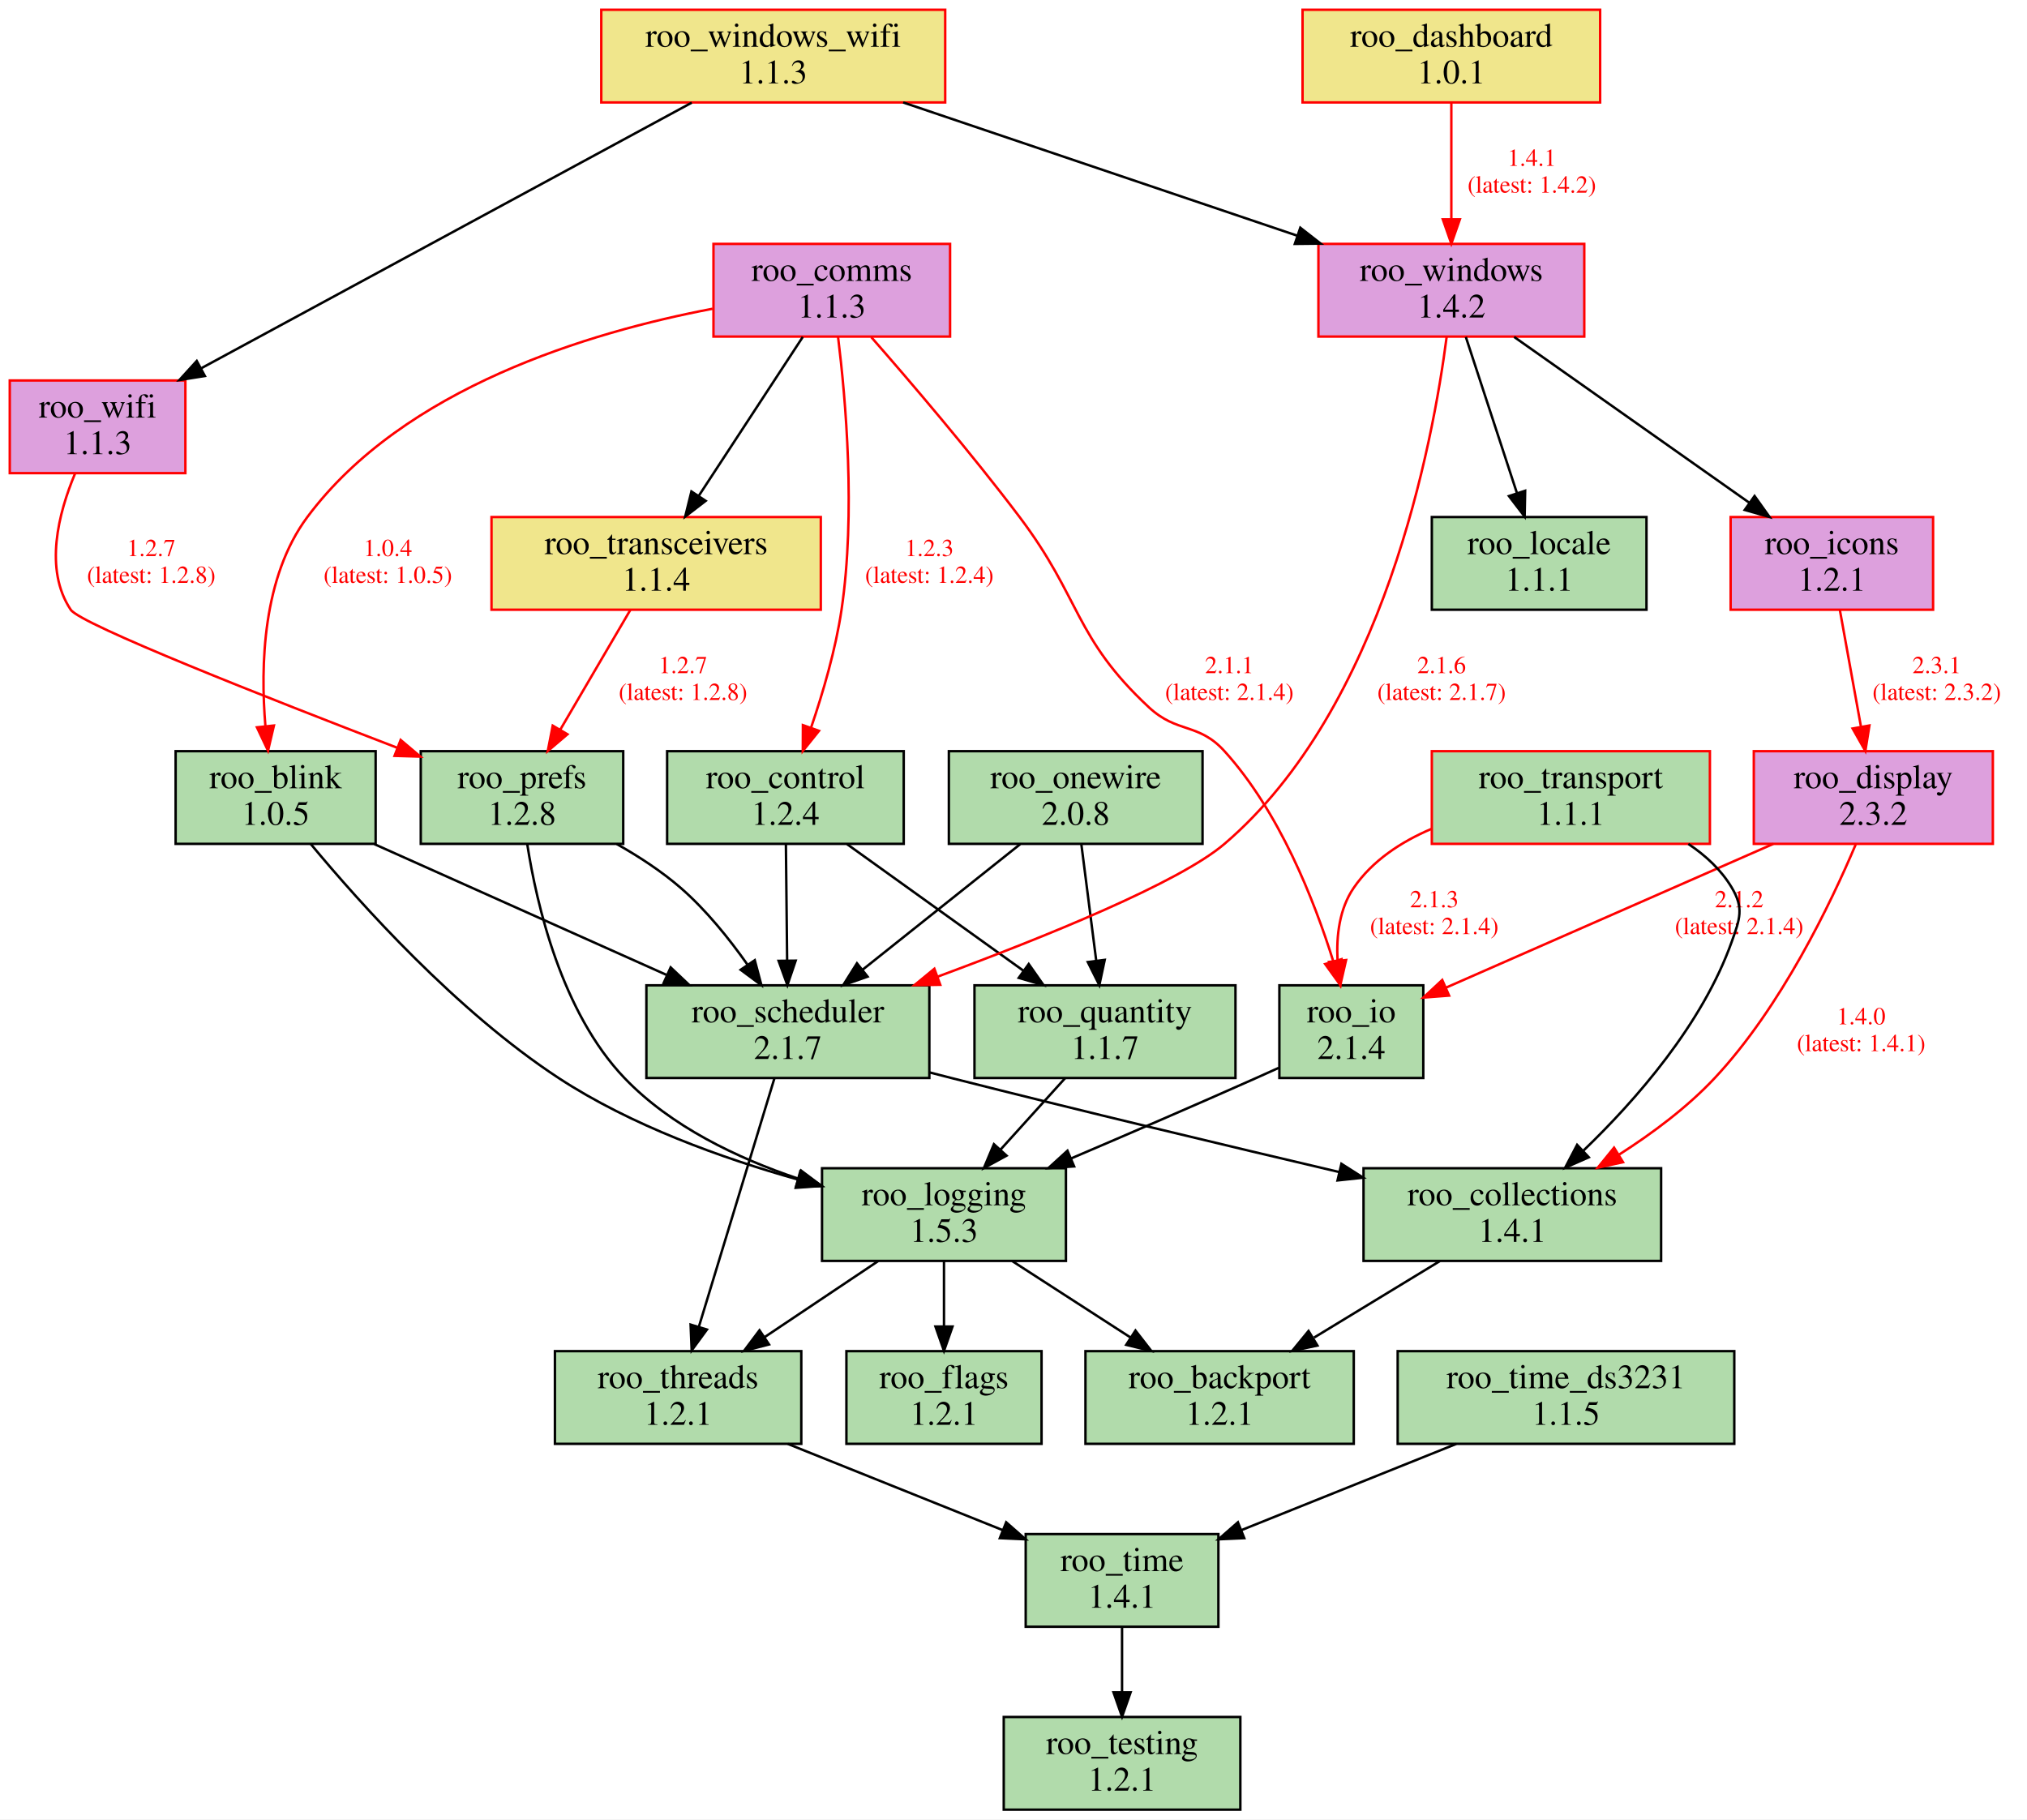
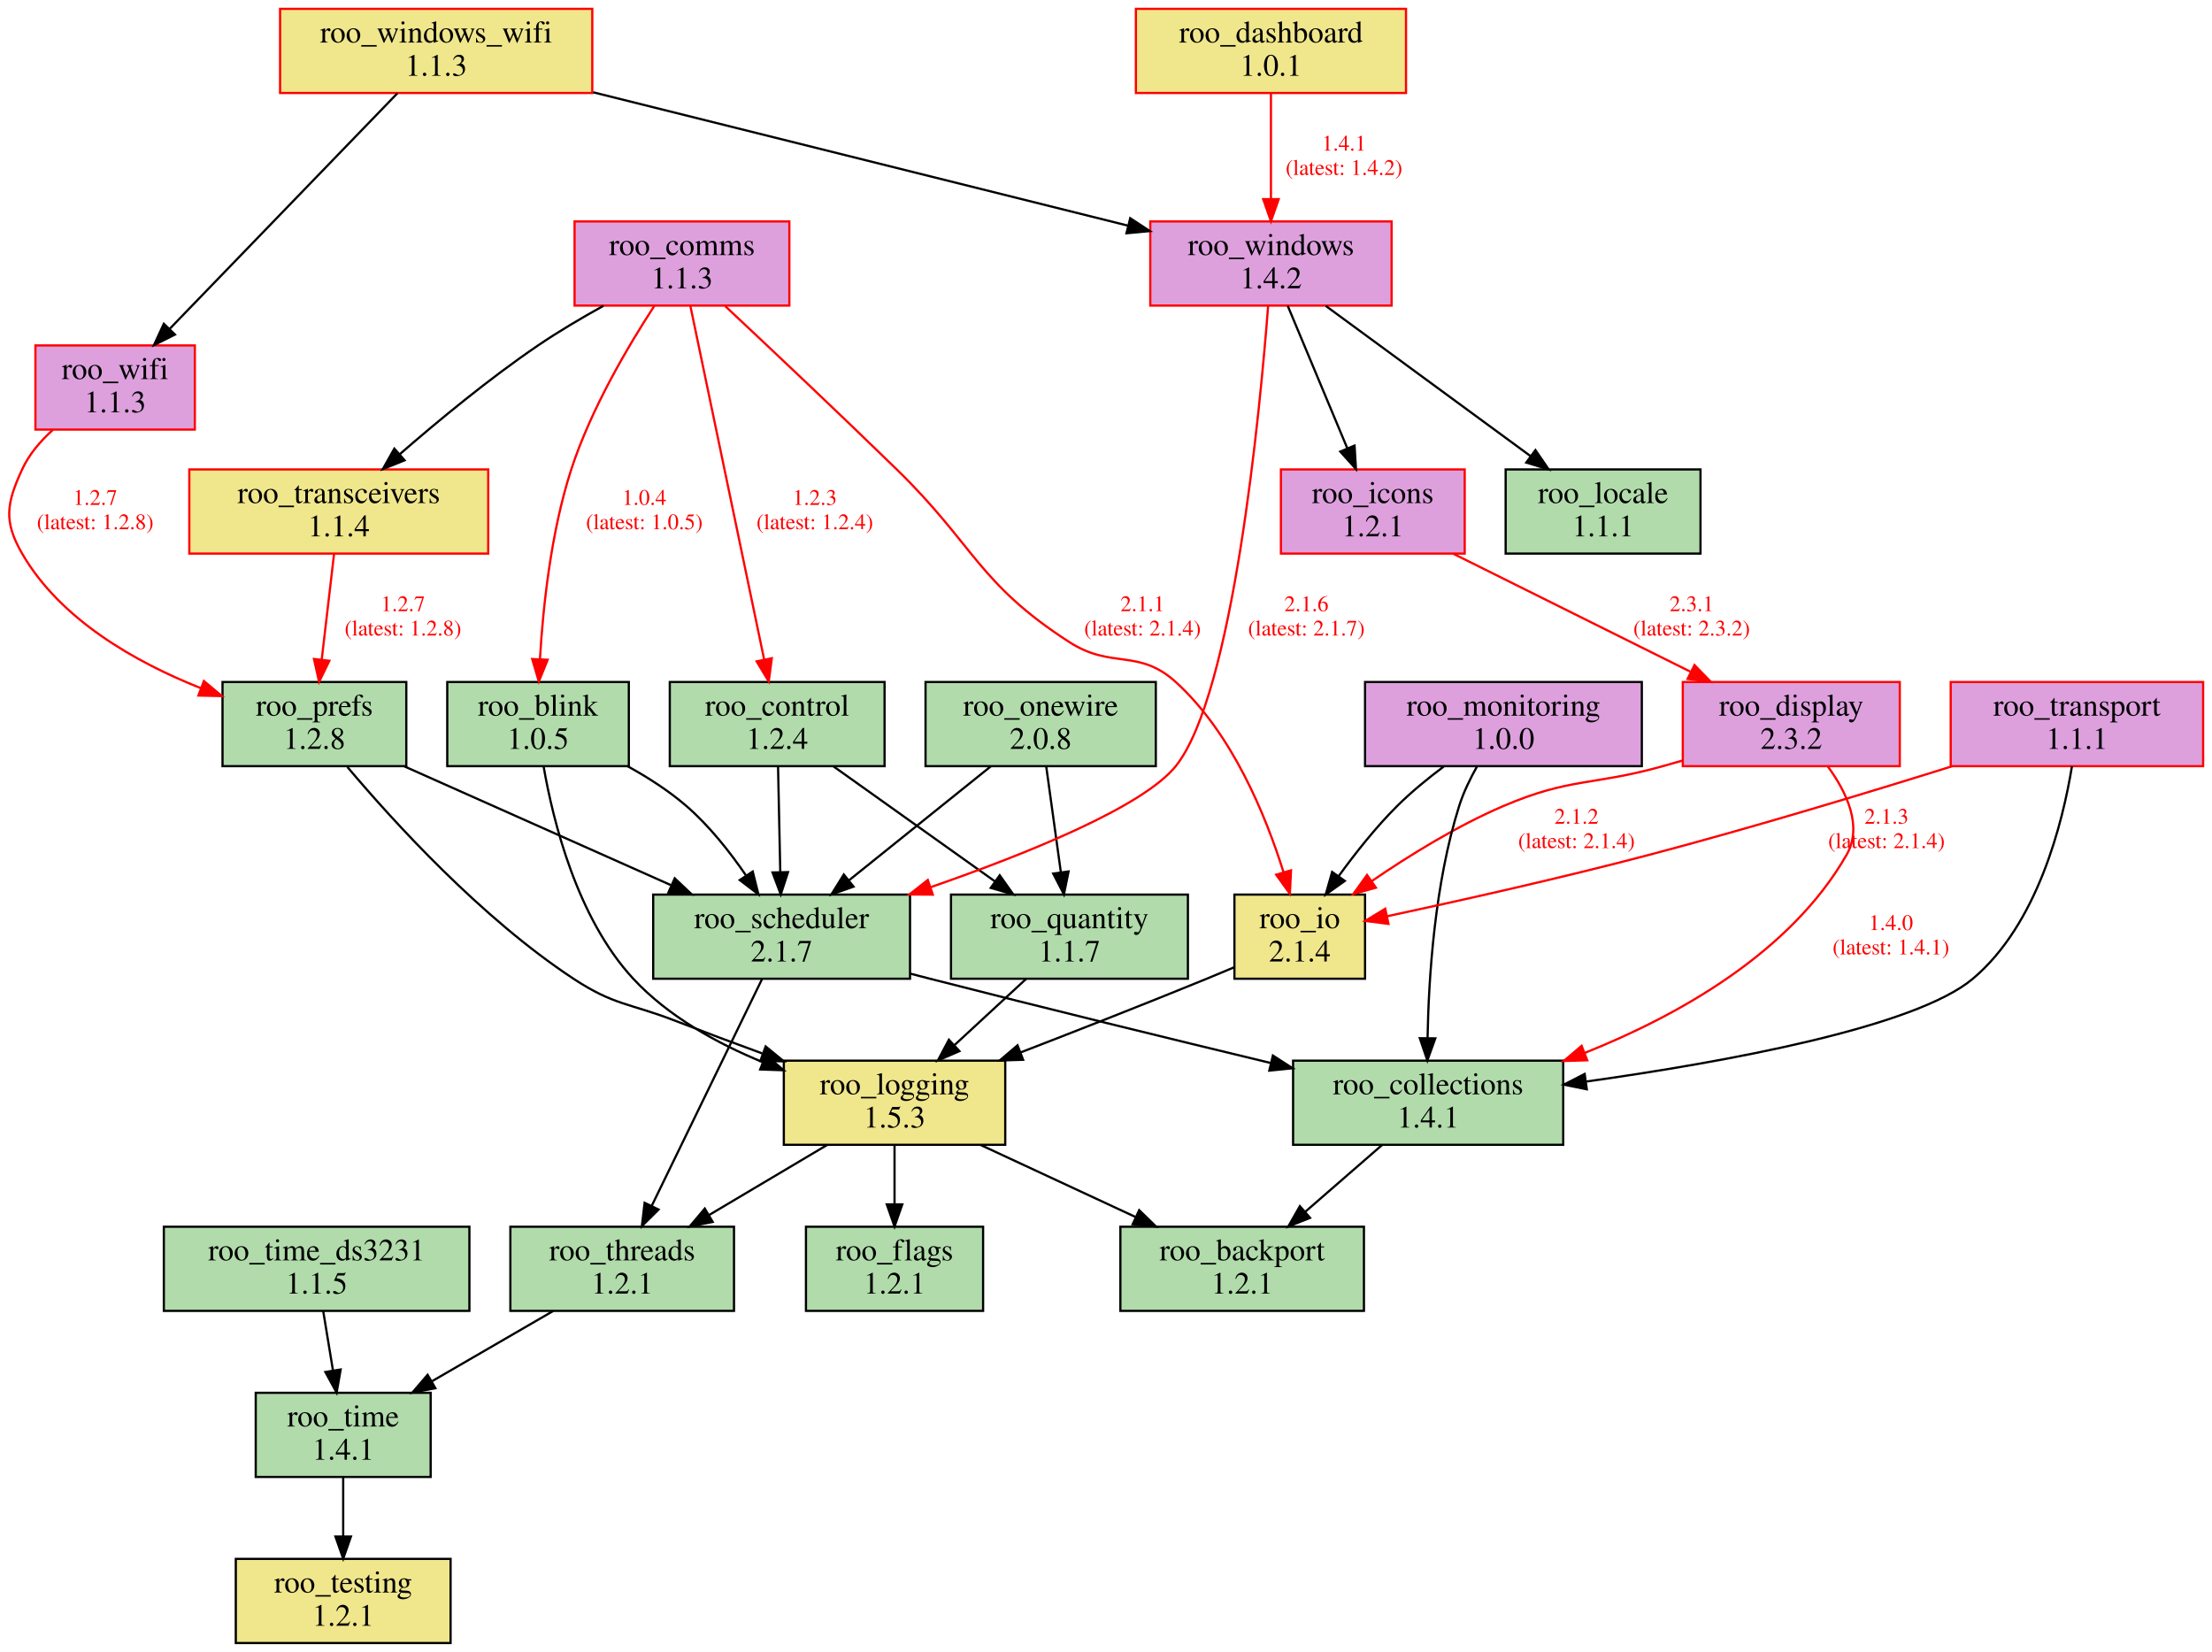
- <svg xmlns="http://www.w3.org/2000/svg" width="831pt" height="746pt" viewBox="0.00 0.00 831.00 746.00">
+ <svg xmlns="http://www.w3.org/2000/svg" width="999pt" height="746pt" viewBox="0.00 0.00 998.99 746.00">
  <g id="graph0" class="graph" transform="scale(1 1) rotate(0) translate(4 742)">
-     <polygon fill="white" stroke="transparent" points="-4,4 -4,-742 827,-742 827,4 -4,4" />
+     <polygon fill="white" stroke="transparent" points="-4,4 -4,-742 994.99,-742 994.99,4 -4,4" />
    <g id="node1" class="node">
-       <polygon fill="#b1dbab" stroke="black" points="551,-188 441,-188 441,-150 551,-150 551,-188" />
-       <text text-anchor="middle" x="496" y="-172.8" font-family="Times,serif" font-size="14.00">roo_backport</text>
-       <text text-anchor="middle" x="496" y="-157.8" font-family="Times,serif" font-size="14.00">1.2.1</text>
+       <polygon fill="#b1dbab" stroke="black" points="611.99,-188 501.99,-188 501.99,-150 611.99,-150 611.99,-188" />
+       <text text-anchor="middle" x="556.99" y="-172.8" font-family="Times,serif" font-size="14.00">roo_backport</text>
+       <text text-anchor="middle" x="556.99" y="-157.8" font-family="Times,serif" font-size="14.00">1.2.1</text>
    </g>
    <g id="node2" class="node">
-       <polygon fill="#b1dbab" stroke="black" points="150,-434 68,-434 68,-396 150,-396 150,-434" />
-       <text text-anchor="middle" x="109" y="-418.8" font-family="Times,serif" font-size="14.00">roo_blink</text>
-       <text text-anchor="middle" x="109" y="-403.8" font-family="Times,serif" font-size="14.00">1.0.5</text>
+       <polygon fill="#b1dbab" stroke="black" points="279.99,-434 197.99,-434 197.99,-396 279.99,-396 279.99,-434" />
+       <text text-anchor="middle" x="238.99" y="-418.8" font-family="Times,serif" font-size="14.00">roo_blink</text>
+       <text text-anchor="middle" x="238.99" y="-403.8" font-family="Times,serif" font-size="14.00">1.0.5</text>
    </g>
    <g id="node12" class="node">
-       <polygon fill="#b1dbab" stroke="black" points="433,-263 333,-263 333,-225 433,-225 433,-263" />
-       <text text-anchor="middle" x="383" y="-247.8" font-family="Times,serif" font-size="14.00">roo_logging</text>
-       <text text-anchor="middle" x="383" y="-232.8" font-family="Times,serif" font-size="14.00">1.5.3</text>
+       <polygon fill="khaki" stroke="black" points="449.99,-263 349.99,-263 349.99,-225 449.99,-225 449.99,-263" />
+       <text text-anchor="middle" x="399.99" y="-247.8" font-family="Times,serif" font-size="14.00">roo_logging</text>
+       <text text-anchor="middle" x="399.99" y="-232.8" font-family="Times,serif" font-size="14.00">1.5.3</text>
    </g>
    <g id="edge1" class="edge">
-       <path fill="none" stroke="black" d="M123.38,-395.96C143.75,-371.41 183.21,-327.41 225,-300 254.7,-280.53 292.07,-267.11 323.01,-258.4" />
-       <polygon fill="black" stroke="black" points="324.08,-261.74 332.81,-255.74 322.24,-254.98 324.08,-261.74" />
+       <path fill="none" stroke="black" d="M241.48,-395.98C245.72,-371.44 256.53,-327.45 281.99,-300 297.72,-283.04 319.72,-270.85 340.48,-262.33" />
+       <polygon fill="black" stroke="black" points="341.85,-265.55 349.9,-258.67 339.31,-259.03 341.85,-265.55" />
+     </g>
+     <g id="node17" class="node">
+       <polygon fill="#b1dbab" stroke="black" points="406.99,-338 290.99,-338 290.99,-300 406.99,-300 406.99,-338" />
+       <text text-anchor="middle" x="348.99" y="-322.8" font-family="Times,serif" font-size="14.00">roo_scheduler</text>
+       <text text-anchor="middle" x="348.99" y="-307.8" font-family="Times,serif" font-size="14.00">2.1.7</text>
+     </g>
+     <g id="edge2" class="edge">
+       <path fill="none" stroke="black" d="M279.47,-395.95C288.7,-390.86 298.1,-384.82 305.99,-378 316.29,-369.1 325.59,-357.31 332.88,-346.69" />
+       <polygon fill="black" stroke="black" points="335.94,-348.41 338.51,-338.13 330.09,-344.56 335.94,-348.41" />
+     </g>
+     <g id="node3" class="node">
+       <polygon fill="#b1dbab" stroke="black" points="701.99,-263 579.99,-263 579.99,-225 701.99,-225 701.99,-263" />
+       <text text-anchor="middle" x="640.99" y="-247.8" font-family="Times,serif" font-size="14.00">roo_collections</text>
+       <text text-anchor="middle" x="640.99" y="-232.8" font-family="Times,serif" font-size="14.00">1.4.1</text>
+     </g>
+     <g id="edge3" class="edge">
+       <path fill="none" stroke="black" d="M620.23,-224.96C609.73,-215.83 596.82,-204.62 585.42,-194.7" />
+       <polygon fill="black" stroke="black" points="587.65,-192.01 577.81,-188.09 583.06,-197.29 587.65,-192.01" />
+     </g>
+     <g id="node4" class="node">
+       <polygon fill="plum" stroke="red" points="352.49,-642 255.49,-642 255.49,-604 352.49,-604 352.49,-642" />
+       <text text-anchor="middle" x="303.99" y="-626.8" font-family="Times,serif" font-size="14.00">roo_comms</text>
+       <text text-anchor="middle" x="303.99" y="-611.8" font-family="Times,serif" font-size="14.00">1.1.3</text>
+     </g>
+     <g id="edge4" class="edge">
+       <path fill="none" stroke="red" d="M291.52,-603.88C279.84,-585.96 262.87,-557.32 253.99,-530 244.83,-501.81 241.25,-467.97 239.86,-444.52" />
+       <polygon fill="red" stroke="red" points="243.34,-444.04 239.35,-434.22 236.35,-444.38 243.34,-444.04" />
+       <text text-anchor="middle" x="286.99" y="-514" font-family="Times,serif" font-size="10.00" fill="red">1.0.4</text>
+       <text text-anchor="middle" x="286.99" y="-503" font-family="Times,serif" font-size="10.00" fill="red">(latest: 1.0.5)</text>
+     </g>
+     <g id="node5" class="node">
+       <polygon fill="#b1dbab" stroke="black" points="395.49,-434 298.49,-434 298.49,-396 395.49,-396 395.49,-434" />
+       <text text-anchor="middle" x="346.99" y="-418.8" font-family="Times,serif" font-size="14.00">roo_control</text>
+       <text text-anchor="middle" x="346.99" y="-403.8" font-family="Times,serif" font-size="14.00">1.2.4</text>
+     </g>
+     <g id="edge5" class="edge">
+       <path fill="none" stroke="red" d="M307.81,-603.72C315.33,-567.68 332.12,-487.25 341.08,-444.3" />
+       <polygon fill="red" stroke="red" points="344.57,-444.74 343.18,-434.24 337.71,-443.31 344.57,-444.74" />
+       <text text-anchor="middle" x="363.99" y="-514" font-family="Times,serif" font-size="10.00" fill="red">1.2.3</text>
+       <text text-anchor="middle" x="363.99" y="-503" font-family="Times,serif" font-size="10.00" fill="red">(latest: 1.2.4)</text>
+     </g>
+     <g id="node10" class="node">
+       <polygon fill="khaki" stroke="black" points="612.49,-338 553.49,-338 553.49,-300 612.49,-300 612.49,-338" />
+       <text text-anchor="middle" x="582.99" y="-322.8" font-family="Times,serif" font-size="14.00">roo_io</text>
+       <text text-anchor="middle" x="582.99" y="-307.8" font-family="Times,serif" font-size="14.00">2.1.4</text>
+     </g>
+     <g id="edge6" class="edge">
+       <path fill="none" stroke="red" d="M323.46,-603.82C343.15,-585.37 374.39,-555.91 400.99,-530 436.11,-495.79 437.77,-478.54 478.99,-452 498.15,-439.67 510.11,-449.3 526.99,-434 552.4,-410.96 567.61,-373.82 575.63,-348.23" />
+       <polygon fill="red" stroke="red" points="579.06,-348.96 578.54,-338.38 572.35,-346.98 579.06,-348.96" />
+       <text text-anchor="middle" x="511.99" y="-466" font-family="Times,serif" font-size="10.00" fill="red">2.1.1</text>
+       <text text-anchor="middle" x="511.99" y="-455" font-family="Times,serif" font-size="10.00" fill="red">(latest: 2.1.4)</text>
+     </g>
+     <g id="node22" class="node">
+       <polygon fill="khaki" stroke="red" points="216.49,-530 81.49,-530 81.49,-492 216.49,-492 216.49,-530" />
+       <text text-anchor="middle" x="148.99" y="-514.8" font-family="Times,serif" font-size="14.00">roo_transceivers</text>
+       <text text-anchor="middle" x="148.99" y="-499.8" font-family="Times,serif" font-size="14.00">1.1.4</text>
+     </g>
+     <g id="edge7" class="edge">
+       <path fill="none" stroke="black" d="M268.54,-603.9C258.75,-598.49 248.27,-592.31 238.99,-586 216.94,-571.01 193.74,-551.84 176.41,-536.77" />
+       <polygon fill="black" stroke="black" points="178.71,-534.13 168.89,-530.16 174.09,-539.39 178.71,-534.13" />
    </g>
    <g id="node16" class="node">
-       <polygon fill="#b1dbab" stroke="black" points="377,-338 261,-338 261,-300 377,-300 377,-338" />
-       <text text-anchor="middle" x="319" y="-322.8" font-family="Times,serif" font-size="14.00">roo_scheduler</text>
-       <text text-anchor="middle" x="319" y="-307.8" font-family="Times,serif" font-size="14.00">2.1.7</text>
-     </g>
-     <g id="edge2" class="edge">
-       <path fill="none" stroke="black" d="M149.49,-395.88C183.63,-380.6 232.61,-358.67 269.16,-342.31" />
-       <polygon fill="black" stroke="black" points="270.94,-345.35 278.63,-338.07 268.08,-338.96 270.94,-345.35" />
-     </g>
-     <g id="node3" class="node">
-       <polygon fill="#b1dbab" stroke="black" points="677,-263 555,-263 555,-225 677,-225 677,-263" />
-       <text text-anchor="middle" x="616" y="-247.8" font-family="Times,serif" font-size="14.00">roo_collections</text>
-       <text text-anchor="middle" x="616" y="-232.8" font-family="Times,serif" font-size="14.00">1.4.1</text>
-     </g>
-     <g id="edge3" class="edge">
-       <path fill="none" stroke="black" d="M586.34,-224.96C570.76,-215.48 551.48,-203.75 534.74,-193.57" />
-       <polygon fill="black" stroke="black" points="536.1,-190.3 525.74,-188.09 532.46,-196.28 536.1,-190.3" />
-     </g>
-     <g id="node4" class="node">
-       <polygon fill="plum" stroke="red" points="385.5,-642 288.5,-642 288.5,-604 385.5,-604 385.5,-642" />
-       <text text-anchor="middle" x="337" y="-626.8" font-family="Times,serif" font-size="14.00">roo_comms</text>
-       <text text-anchor="middle" x="337" y="-611.8" font-family="Times,serif" font-size="14.00">1.1.3</text>
-     </g>
-     <g id="edge4" class="edge">
-       <path fill="none" stroke="red" d="M288.14,-615.41C237.88,-605.86 161.52,-583.08 122,-530 103.68,-505.39 102.7,-469.14 104.82,-444.15" />
-       <polygon fill="red" stroke="red" points="108.3,-444.52 105.88,-434.2 101.34,-443.78 108.3,-444.52" />
-       <text text-anchor="middle" x="155" y="-514" font-family="Times,serif" font-size="10.00" fill="red">1.0.4</text>
-       <text text-anchor="middle" x="155" y="-503" font-family="Times,serif" font-size="10.00" fill="red">(latest: 1.0.5)</text>
-     </g>
-     <g id="node5" class="node">
-       <polygon fill="#b1dbab" stroke="black" points="366.5,-434 269.5,-434 269.5,-396 366.5,-396 366.5,-434" />
-       <text text-anchor="middle" x="318" y="-418.8" font-family="Times,serif" font-size="14.00">roo_control</text>
-       <text text-anchor="middle" x="318" y="-403.8" font-family="Times,serif" font-size="14.00">1.2.4</text>
-     </g>
-     <g id="edge5" class="edge">
-       <path fill="none" stroke="red" d="M339.58,-603.8C342.7,-578.55 346.85,-531.54 341,-492 338.58,-475.65 333.38,-457.94 328.54,-443.74" />
-       <polygon fill="red" stroke="red" points="331.76,-442.34 325.12,-434.08 325.16,-444.68 331.76,-442.34" />
-       <text text-anchor="middle" x="377" y="-514" font-family="Times,serif" font-size="10.00" fill="red">1.2.3</text>
-       <text text-anchor="middle" x="377" y="-503" font-family="Times,serif" font-size="10.00" fill="red">(latest: 1.2.4)</text>
-     </g>
-     <g id="node10" class="node">
-       <polygon fill="#b1dbab" stroke="black" points="579.5,-338 520.5,-338 520.5,-300 579.5,-300 579.5,-338" />
-       <text text-anchor="middle" x="550" y="-322.8" font-family="Times,serif" font-size="14.00">roo_io</text>
-       <text text-anchor="middle" x="550" y="-307.8" font-family="Times,serif" font-size="14.00">2.1.4</text>
-     </g>
-     <g id="edge6" class="edge">
-       <path fill="none" stroke="red" d="M353.19,-603.77C369.17,-585.52 394.04,-556.43 414,-530 439.26,-496.55 436.33,-480.57 467,-452 478.66,-441.14 487.3,-445.8 498,-434 520.5,-409.18 534.75,-372.97 542.53,-348.05" />
-       <polygon fill="red" stroke="red" points="545.98,-348.71 545.47,-338.13 539.27,-346.72 545.98,-348.71" />
-       <text text-anchor="middle" x="500" y="-466" font-family="Times,serif" font-size="10.00" fill="red">2.1.1</text>
-       <text text-anchor="middle" x="500" y="-455" font-family="Times,serif" font-size="10.00" fill="red">(latest: 2.1.4)</text>
+       <polygon fill="#b1dbab" stroke="black" points="532.49,-338 425.49,-338 425.49,-300 532.49,-300 532.49,-338" />
+       <text text-anchor="middle" x="478.99" y="-322.8" font-family="Times,serif" font-size="14.00">roo_quantity</text>
+       <text text-anchor="middle" x="478.99" y="-307.8" font-family="Times,serif" font-size="14.00">1.1.7</text>
+     </g>
+     <g id="edge8" class="edge">
+       <path fill="none" stroke="black" d="M372.44,-395.88C393.17,-381.12 422.61,-360.15 445.29,-344" />
+       <polygon fill="black" stroke="black" points="447.5,-346.72 453.62,-338.07 443.44,-341.02 447.5,-346.72" />
+     </g>
+     <g id="edge9" class="edge">
+       <path fill="none" stroke="black" d="M347.38,-395.88C347.66,-382.35 348.06,-363.62 348.39,-348.15" />
+       <polygon fill="black" stroke="black" points="351.89,-348.14 348.61,-338.07 344.89,-347.99 351.89,-348.14" />
+     </g>
+     <g id="node6" class="node">
+       <polygon fill="khaki" stroke="red" points="630.99,-738 508.99,-738 508.99,-700 630.99,-700 630.99,-738" />
+       <text text-anchor="middle" x="569.99" y="-722.8" font-family="Times,serif" font-size="14.00">roo_dashboard</text>
+       <text text-anchor="middle" x="569.99" y="-707.8" font-family="Times,serif" font-size="14.00">1.0.1</text>
+     </g>
+     <g id="node25" class="node">
+       <polygon fill="plum" stroke="red" points="624.49,-642 515.49,-642 515.49,-604 624.49,-604 624.49,-642" />
+       <text text-anchor="middle" x="569.99" y="-626.8" font-family="Times,serif" font-size="14.00">roo_windows</text>
+       <text text-anchor="middle" x="569.99" y="-611.8" font-family="Times,serif" font-size="14.00">1.4.2</text>
+     </g>
+     <g id="edge10" class="edge">
+       <path fill="none" stroke="red" d="M569.99,-699.88C569.99,-686.35 569.99,-667.62 569.99,-652.15" />
+       <polygon fill="red" stroke="red" points="573.49,-652.07 569.99,-642.07 566.49,-652.07 573.49,-652.07" />
+       <text text-anchor="middle" x="602.99" y="-674" font-family="Times,serif" font-size="10.00" fill="red">1.4.1</text>
+       <text text-anchor="middle" x="602.99" y="-663" font-family="Times,serif" font-size="10.00" fill="red">(latest: 1.4.2)</text>
+     </g>
+     <g id="node7" class="node">
+       <polygon fill="plum" stroke="red" points="853.99,-434 755.99,-434 755.99,-396 853.99,-396 853.99,-434" />
+       <text text-anchor="middle" x="804.99" y="-418.8" font-family="Times,serif" font-size="14.00">roo_display</text>
+       <text text-anchor="middle" x="804.99" y="-403.8" font-family="Times,serif" font-size="14.00">2.3.2</text>
+     </g>
+     <g id="edge11" class="edge">
+       <path fill="none" stroke="red" d="M821.4,-395.99C829.99,-384.27 837.34,-368.85 829.99,-356 804.68,-311.79 754.16,-283.46 711.71,-266.5" />
+       <polygon fill="red" stroke="red" points="712.82,-263.17 702.23,-262.84 710.3,-269.7 712.82,-263.17" />
+       <text text-anchor="middle" x="849.99" y="-322" font-family="Times,serif" font-size="10.00" fill="red">1.4.0</text>
+       <text text-anchor="middle" x="849.99" y="-311" font-family="Times,serif" font-size="10.00" fill="red">(latest: 1.4.1)</text>
+     </g>
+     <g id="edge12" class="edge">
+       <path fill="none" stroke="red" d="M755.69,-398.49C752.75,-397.63 749.83,-396.8 746.99,-396 715.23,-387.11 705.32,-390.96 674.99,-378 654.14,-369.09 632.61,-355.78 615.63,-344.16" />
+       <polygon fill="red" stroke="red" points="617.39,-341.12 607.19,-338.27 613.38,-346.86 617.39,-341.12" />
+       <text text-anchor="middle" x="707.99" y="-370" font-family="Times,serif" font-size="10.00" fill="red">2.1.2</text>
+       <text text-anchor="middle" x="707.99" y="-359" font-family="Times,serif" font-size="10.00" fill="red">(latest: 2.1.4)</text>
+     </g>
+     <g id="node8" class="node">
+       <polygon fill="#b1dbab" stroke="black" points="439.99,-188 359.99,-188 359.99,-150 439.99,-150 439.99,-188" />
+       <text text-anchor="middle" x="399.99" y="-172.8" font-family="Times,serif" font-size="14.00">roo_flags</text>
+       <text text-anchor="middle" x="399.99" y="-157.8" font-family="Times,serif" font-size="14.00">1.2.1</text>
+     </g>
+     <g id="node9" class="node">
+       <polygon fill="plum" stroke="red" points="657.49,-530 574.49,-530 574.49,-492 657.49,-492 657.49,-530" />
+       <text text-anchor="middle" x="615.99" y="-514.8" font-family="Times,serif" font-size="14.00">roo_icons</text>
+       <text text-anchor="middle" x="615.99" y="-499.8" font-family="Times,serif" font-size="14.00">1.2.1</text>
+     </g>
+     <g id="edge13" class="edge">
+       <path fill="none" stroke="red" d="M652.43,-491.88C682.89,-476.73 726.49,-455.04 759.29,-438.73" />
+       <polygon fill="red" stroke="red" points="761.27,-441.66 768.66,-434.07 758.15,-435.39 761.27,-441.66" />
+       <text text-anchor="middle" x="759.99" y="-466" font-family="Times,serif" font-size="10.00" fill="red">2.3.1</text>
+       <text text-anchor="middle" x="759.99" y="-455" font-family="Times,serif" font-size="10.00" fill="red">(latest: 2.3.2)</text>
+     </g>
+     <g id="edge14" class="edge">
+       <path fill="none" stroke="black" d="M553.21,-305.1C549.12,-303.36 544.96,-301.62 540.99,-300 513.5,-288.75 482.79,-276.71 457.06,-266.77" />
+       <polygon fill="black" stroke="black" points="458.06,-263.4 447.47,-263.07 455.54,-269.93 458.06,-263.4" />
+     </g>
+     <g id="node11" class="node">
+       <polygon fill="#b1dbab" stroke="black" points="763.99,-530 675.99,-530 675.99,-492 763.99,-492 763.99,-530" />
+       <text text-anchor="middle" x="719.99" y="-514.8" font-family="Times,serif" font-size="14.00">roo_locale</text>
+       <text text-anchor="middle" x="719.99" y="-499.8" font-family="Times,serif" font-size="14.00">1.1.1</text>
+     </g>
+     <g id="edge15" class="edge">
+       <path fill="none" stroke="black" d="M438.8,-224.96C459.93,-215.13 486.28,-202.88 508.73,-192.44" />
+       <polygon fill="black" stroke="black" points="510.49,-195.48 518.08,-188.09 507.54,-189.13 510.49,-195.48" />
+     </g>
+     <g id="edge16" class="edge">
+       <path fill="none" stroke="black" d="M399.99,-224.96C399.99,-216.88 399.99,-207.18 399.99,-198.18" />
+       <polygon fill="black" stroke="black" points="403.49,-198.09 399.99,-188.09 396.49,-198.09 403.49,-198.09" />
+     </g>
+     <g id="node19" class="node">
+       <polygon fill="#b1dbab" stroke="black" points="327.49,-188 226.49,-188 226.49,-150 327.49,-150 327.49,-188" />
+       <text text-anchor="middle" x="276.99" y="-172.8" font-family="Times,serif" font-size="14.00">roo_threads</text>
+       <text text-anchor="middle" x="276.99" y="-157.8" font-family="Times,serif" font-size="14.00">1.2.1</text>
+     </g>
+     <g id="edge17" class="edge">
+       <path fill="none" stroke="black" d="M369.59,-224.96C353.47,-215.39 333.49,-203.53 316.22,-193.28" />
+       <polygon fill="black" stroke="black" points="317.86,-190.18 307.47,-188.09 314.29,-196.2 317.86,-190.18" />
+     </g>
+     <g id="node13" class="node">
+       <polygon fill="plum" stroke="black" points="737.49,-434 612.49,-434 612.49,-396 737.49,-396 737.49,-434" />
+       <text text-anchor="middle" x="674.99" y="-418.8" font-family="Times,serif" font-size="14.00">roo_monitoring</text>
+       <text text-anchor="middle" x="674.99" y="-403.8" font-family="Times,serif" font-size="14.00">1.0.0</text>
+     </g>
+     <g id="edge18" class="edge">
+       <path fill="none" stroke="black" d="M663.11,-395.96C659.98,-390.41 656.93,-384.14 654.99,-378 643.94,-343.01 641.2,-300.54 640.72,-273.16" />
+       <polygon fill="black" stroke="black" points="644.22,-273.07 640.63,-263.1 637.22,-273.13 644.22,-273.07" />
+     </g>
+     <g id="edge19" class="edge">
+       <path fill="none" stroke="black" d="M648.01,-395.82C640.84,-390.45 633.34,-384.32 626.99,-378 617.4,-368.46 608.14,-356.76 600.6,-346.37" />
+       <polygon fill="black" stroke="black" points="603.34,-344.18 594.72,-338.03 597.62,-348.22 603.34,-344.18" />
+     </g>
+     <g id="node14" class="node">
+       <polygon fill="#b1dbab" stroke="black" points="517.99,-434 413.99,-434 413.99,-396 517.99,-396 517.99,-434" />
+       <text text-anchor="middle" x="465.99" y="-418.8" font-family="Times,serif" font-size="14.00">roo_onewire</text>
+       <text text-anchor="middle" x="465.99" y="-403.8" font-family="Times,serif" font-size="14.00">2.0.8</text>
+     </g>
+     <g id="edge21" class="edge">
+       <path fill="none" stroke="black" d="M468.5,-395.88C470.37,-382.35 472.96,-363.62 475.1,-348.15" />
+       <polygon fill="black" stroke="black" points="478.59,-348.45 476.49,-338.07 471.66,-347.49 478.59,-348.45" />
+     </g>
+     <g id="edge20" class="edge">
+       <path fill="none" stroke="black" d="M443.43,-395.88C425.22,-381.25 399.43,-360.52 379.4,-344.43" />
+       <polygon fill="black" stroke="black" points="381.47,-341.6 371.48,-338.07 377.08,-347.06 381.47,-341.6" />
+     </g>
+     <g id="node15" class="node">
+       <polygon fill="#b1dbab" stroke="black" points="179.49,-434 96.49,-434 96.49,-396 179.49,-396 179.49,-434" />
+       <text text-anchor="middle" x="137.99" y="-418.8" font-family="Times,serif" font-size="14.00">roo_prefs</text>
+       <text text-anchor="middle" x="137.99" y="-403.8" font-family="Times,serif" font-size="14.00">1.2.8</text>
+     </g>
+     <g id="edge22" class="edge">
+       <path fill="none" stroke="black" d="M152.91,-395.6C173.63,-371.03 213.3,-327.44 254.99,-300 273.47,-287.84 280.37,-289 300.99,-281 313.63,-276.1 327.24,-271.01 340.21,-266.27" />
+       <polygon fill="black" stroke="black" points="341.78,-269.42 349.98,-262.71 339.38,-262.85 341.78,-269.42" />
+     </g>
+     <g id="edge23" class="edge">
+       <path fill="none" stroke="black" d="M178.67,-395.88C212.97,-380.6 262.19,-358.67 298.91,-342.31" />
+       <polygon fill="black" stroke="black" points="300.72,-345.34 308.43,-338.07 297.87,-338.94 300.72,-345.34" />
+     </g>
+     <g id="edge24" class="edge">
+       <path fill="none" stroke="black" d="M459.46,-299.96C449.68,-290.92 437.69,-279.83 427.03,-269.99" />
+       <polygon fill="black" stroke="black" points="429.29,-267.31 419.57,-263.09 424.54,-272.45 429.29,-267.31" />
+     </g>
+     <g id="edge25" class="edge">
+       <path fill="none" stroke="black" d="M407.07,-302.31C410.09,-301.52 413.07,-300.75 415.99,-300 467.41,-286.81 525.63,-272.6 569.97,-261.92" />
+       <polygon fill="black" stroke="black" points="570.87,-265.31 579.78,-259.57 569.24,-258.5 570.87,-265.31" />
+     </g>
+     <g id="edge26" class="edge">
+       <path fill="none" stroke="black" d="M340.16,-299.85C327.69,-274.22 304.83,-227.22 290.29,-197.34" />
+       <polygon fill="black" stroke="black" points="293.41,-195.76 285.89,-188.3 287.12,-198.82 293.41,-195.76" />
+     </g>
+     <g id="node18" class="node">
+       <polygon fill="khaki" stroke="black" points="199.49,-38 102.49,-38 102.49,0 199.49,0 199.49,-38" />
+       <text text-anchor="middle" x="150.99" y="-22.8" font-family="Times,serif" font-size="14.00">roo_testing</text>
+       <text text-anchor="middle" x="150.99" y="-7.8" font-family="Times,serif" font-size="14.00">1.2.1</text>
+     </g>
+     <g id="node20" class="node">
+       <polygon fill="#b1dbab" stroke="black" points="190.49,-113 111.49,-113 111.49,-75 190.49,-75 190.49,-113" />
+       <text text-anchor="middle" x="150.99" y="-97.8" font-family="Times,serif" font-size="14.00">roo_time</text>
+       <text text-anchor="middle" x="150.99" y="-82.8" font-family="Times,serif" font-size="14.00">1.4.1</text>
+     </g>
+     <g id="edge27" class="edge">
+       <path fill="none" stroke="black" d="M245.84,-149.96C229.34,-140.39 208.87,-128.53 191.18,-118.28" />
+       <polygon fill="black" stroke="black" points="192.62,-115.08 182.22,-113.09 189.11,-121.13 192.62,-115.08" />
+     </g>
+     <g id="edge28" class="edge">
+       <path fill="none" stroke="black" d="M150.99,-74.96C150.99,-66.88 150.99,-57.18 150.99,-48.18" />
+       <polygon fill="black" stroke="black" points="154.49,-48.09 150.99,-38.09 147.49,-48.09 154.49,-48.09" />
    </g>
    <g id="node21" class="node">
-       <polygon fill="khaki" stroke="red" points="332.5,-530 197.5,-530 197.5,-492 332.5,-492 332.5,-530" />
-       <text text-anchor="middle" x="265" y="-514.8" font-family="Times,serif" font-size="14.00">roo_transceivers</text>
-       <text text-anchor="middle" x="265" y="-499.8" font-family="Times,serif" font-size="14.00">1.1.4</text>
-     </g>
-     <g id="edge7" class="edge">
-       <path fill="none" stroke="black" d="M325.11,-603.84C313.49,-586.08 295.67,-558.85 282.44,-538.65" />
-       <polygon fill="black" stroke="black" points="285.31,-536.64 276.91,-530.19 279.46,-540.48 285.31,-536.64" />
-     </g>
-     <g id="node15" class="node">
-       <polygon fill="#b1dbab" stroke="black" points="502.5,-338 395.5,-338 395.5,-300 502.5,-300 502.5,-338" />
-       <text text-anchor="middle" x="449" y="-322.8" font-family="Times,serif" font-size="14.00">roo_quantity</text>
-       <text text-anchor="middle" x="449" y="-307.8" font-family="Times,serif" font-size="14.00">1.1.7</text>
-     </g>
-     <g id="edge8" class="edge">
-       <path fill="none" stroke="black" d="M343.26,-395.88C363.83,-381.12 393.04,-360.15 415.55,-344" />
-       <polygon fill="black" stroke="black" points="417.74,-346.74 423.82,-338.07 413.65,-341.05 417.74,-346.74" />
-     </g>
-     <g id="edge9" class="edge">
-       <path fill="none" stroke="black" d="M318.19,-395.88C318.34,-382.35 318.54,-363.62 318.7,-348.15" />
-       <polygon fill="black" stroke="black" points="322.2,-348.11 318.81,-338.07 315.2,-348.03 322.2,-348.11" />
-     </g>
-     <g id="node6" class="node">
-       <polygon fill="khaki" stroke="red" points="652,-738 530,-738 530,-700 652,-700 652,-738" />
-       <text text-anchor="middle" x="591" y="-722.8" font-family="Times,serif" font-size="14.00">roo_dashboard</text>
-       <text text-anchor="middle" x="591" y="-707.8" font-family="Times,serif" font-size="14.00">1.0.1</text>
+       <polygon fill="#b1dbab" stroke="black" points="207.99,-188 69.99,-188 69.99,-150 207.99,-150 207.99,-188" />
+       <text text-anchor="middle" x="138.99" y="-172.8" font-family="Times,serif" font-size="14.00">roo_time_ds3231</text>
+       <text text-anchor="middle" x="138.99" y="-157.8" font-family="Times,serif" font-size="14.00">1.1.5</text>
+     </g>
+     <g id="edge29" class="edge">
+       <path fill="none" stroke="black" d="M141.96,-149.96C143.28,-141.88 144.88,-132.18 146.36,-123.18" />
+       <polygon fill="black" stroke="black" points="149.85,-123.53 148.02,-113.09 142.94,-122.39 149.85,-123.53" />
+     </g>
+     <g id="edge30" class="edge">
+       <path fill="none" stroke="red" d="M146.87,-491.88C145.29,-478.35 143.1,-459.62 141.29,-444.15" />
+       <polygon fill="red" stroke="red" points="144.74,-443.59 140.11,-434.07 137.79,-444.41 144.74,-443.59" />
+       <text text-anchor="middle" x="177.99" y="-466" font-family="Times,serif" font-size="10.00" fill="red">1.2.7</text>
+       <text text-anchor="middle" x="177.99" y="-455" font-family="Times,serif" font-size="10.00" fill="red">(latest: 1.2.8)</text>
+     </g>
+     <g id="node23" class="node">
+       <polygon fill="plum" stroke="red" points="990.99,-434 876.99,-434 876.99,-396 990.99,-396 990.99,-434" />
+       <text text-anchor="middle" x="933.99" y="-418.8" font-family="Times,serif" font-size="14.00">roo_transport</text>
+       <text text-anchor="middle" x="933.99" y="-403.8" font-family="Times,serif" font-size="14.00">1.1.1</text>
+     </g>
+     <g id="edge31" class="edge">
+       <path fill="none" stroke="black" d="M931.75,-395.96C927.6,-370.58 916.3,-324.68 886.99,-300 860.91,-278.04 775.43,-262.43 712.53,-253.59" />
+       <polygon fill="black" stroke="black" points="712.64,-250.07 702.25,-252.17 711.68,-257 712.64,-250.07" />
+     </g>
+     <g id="edge32" class="edge">
+       <path fill="none" stroke="red" d="M877.7,-395.98C839.35,-383.98 787.34,-368.23 740.99,-356 700.86,-345.41 654.51,-335.07 622.43,-328.21" />
+       <polygon fill="red" stroke="red" points="623.06,-324.76 612.55,-326.11 621.6,-331.61 623.06,-324.76" />
+       <text text-anchor="middle" x="847.99" y="-370" font-family="Times,serif" font-size="10.00" fill="red">2.1.3</text>
+       <text text-anchor="middle" x="847.99" y="-359" font-family="Times,serif" font-size="10.00" fill="red">(latest: 2.1.4)</text>
    </g>
    <g id="node24" class="node">
-       <polygon fill="plum" stroke="red" points="645.5,-642 536.5,-642 536.5,-604 645.5,-604 645.5,-642" />
-       <text text-anchor="middle" x="591" y="-626.8" font-family="Times,serif" font-size="14.00">roo_windows</text>
-       <text text-anchor="middle" x="591" y="-611.8" font-family="Times,serif" font-size="14.00">1.4.2</text>
-     </g>
-     <g id="edge10" class="edge">
-       <path fill="none" stroke="red" d="M591,-699.88C591,-686.35 591,-667.62 591,-652.15" />
-       <polygon fill="red" stroke="red" points="594.5,-652.07 591,-642.07 587.5,-652.07 594.5,-652.07" />
-       <text text-anchor="middle" x="624" y="-674" font-family="Times,serif" font-size="10.00" fill="red">1.4.1</text>
-       <text text-anchor="middle" x="624" y="-663" font-family="Times,serif" font-size="10.00" fill="red">(latest: 1.4.2)</text>
-     </g>
-     <g id="node7" class="node">
-       <polygon fill="plum" stroke="red" points="813,-434 715,-434 715,-396 813,-396 813,-434" />
-       <text text-anchor="middle" x="764" y="-418.8" font-family="Times,serif" font-size="14.00">roo_display</text>
-       <text text-anchor="middle" x="764" y="-403.8" font-family="Times,serif" font-size="14.00">2.3.2</text>
-     </g>
-     <g id="edge11" class="edge">
-       <path fill="none" stroke="red" d="M756.77,-395.73C746.61,-371.7 726.23,-329.12 699,-300 687.77,-287.99 673.41,-277.3 659.82,-268.62" />
-       <polygon fill="red" stroke="red" points="661.38,-265.48 651.03,-263.22 657.71,-271.44 661.38,-265.48" />
-       <text text-anchor="middle" x="759" y="-322" font-family="Times,serif" font-size="10.00" fill="red">1.4.0</text>
-       <text text-anchor="middle" x="759" y="-311" font-family="Times,serif" font-size="10.00" fill="red">(latest: 1.4.1)</text>
-     </g>
-     <g id="edge12" class="edge">
-       <path fill="none" stroke="red" d="M722.99,-395.99C684.28,-378.98 626.66,-353.67 588.72,-337.01" />
-       <polygon fill="red" stroke="red" points="590.08,-333.78 579.52,-332.97 587.27,-340.19 590.08,-333.78" />
-       <text text-anchor="middle" x="709" y="-370" font-family="Times,serif" font-size="10.00" fill="red">2.1.2</text>
-       <text text-anchor="middle" x="709" y="-359" font-family="Times,serif" font-size="10.00" fill="red">(latest: 2.1.4)</text>
-     </g>
-     <g id="node8" class="node">
-       <polygon fill="#b1dbab" stroke="black" points="423,-188 343,-188 343,-150 423,-150 423,-188" />
-       <text text-anchor="middle" x="383" y="-172.8" font-family="Times,serif" font-size="14.00">roo_flags</text>
-       <text text-anchor="middle" x="383" y="-157.8" font-family="Times,serif" font-size="14.00">1.2.1</text>
-     </g>
-     <g id="node9" class="node">
-       <polygon fill="plum" stroke="red" points="788.5,-530 705.5,-530 705.5,-492 788.5,-492 788.5,-530" />
-       <text text-anchor="middle" x="747" y="-514.8" font-family="Times,serif" font-size="14.00">roo_icons</text>
-       <text text-anchor="middle" x="747" y="-499.8" font-family="Times,serif" font-size="14.00">1.2.1</text>
-     </g>
-     <g id="edge13" class="edge">
-       <path fill="none" stroke="red" d="M750.28,-491.88C752.72,-478.35 756.11,-459.62 758.91,-444.15" />
-       <polygon fill="red" stroke="red" points="762.4,-444.53 760.73,-434.07 755.51,-443.29 762.4,-444.53" />
-       <text text-anchor="middle" x="790" y="-466" font-family="Times,serif" font-size="10.00" fill="red">2.3.1</text>
-       <text text-anchor="middle" x="790" y="-455" font-family="Times,serif" font-size="10.00" fill="red">(latest: 2.3.2)</text>
-     </g>
-     <g id="edge14" class="edge">
-       <path fill="none" stroke="black" d="M520.23,-304.16C517.12,-302.74 514,-301.34 511,-300 486.14,-288.93 458.42,-276.96 435.14,-267.03" />
-       <polygon fill="black" stroke="black" points="436.36,-263.75 425.79,-263.05 433.62,-270.19 436.36,-263.75" />
-     </g>
-     <g id="node11" class="node">
-       <polygon fill="#b1dbab" stroke="black" points="671,-530 583,-530 583,-492 671,-492 671,-530" />
-       <text text-anchor="middle" x="627" y="-514.8" font-family="Times,serif" font-size="14.00">roo_locale</text>
-       <text text-anchor="middle" x="627" y="-499.8" font-family="Times,serif" font-size="14.00">1.1.1</text>
-     </g>
-     <g id="edge15" class="edge">
-       <path fill="none" stroke="black" d="M410.93,-224.96C425.6,-215.48 443.76,-203.75 459.52,-193.57" />
-       <polygon fill="black" stroke="black" points="461.5,-196.46 468,-188.09 457.7,-190.58 461.5,-196.46" />
-     </g>
-     <g id="edge16" class="edge">
-       <path fill="none" stroke="black" d="M383,-224.96C383,-216.88 383,-207.18 383,-198.18" />
-       <polygon fill="black" stroke="black" points="386.5,-198.09 383,-188.09 379.5,-198.09 386.5,-198.09" />
-     </g>
-     <g id="node18" class="node">
-       <polygon fill="#b1dbab" stroke="black" points="324.5,-188 223.5,-188 223.5,-150 324.5,-150 324.5,-188" />
-       <text text-anchor="middle" x="274" y="-172.8" font-family="Times,serif" font-size="14.00">roo_threads</text>
-       <text text-anchor="middle" x="274" y="-157.8" font-family="Times,serif" font-size="14.00">1.2.1</text>
-     </g>
-     <g id="edge17" class="edge">
-       <path fill="none" stroke="black" d="M356.06,-224.96C342.04,-215.57 324.72,-203.97 309.61,-193.85" />
-       <polygon fill="black" stroke="black" points="311.27,-190.75 301.01,-188.09 307.37,-196.56 311.27,-190.75" />
-     </g>
-     <g id="node13" class="node">
-       <polygon fill="#b1dbab" stroke="black" points="489,-434 385,-434 385,-396 489,-396 489,-434" />
-       <text text-anchor="middle" x="437" y="-418.8" font-family="Times,serif" font-size="14.00">roo_onewire</text>
-       <text text-anchor="middle" x="437" y="-403.8" font-family="Times,serif" font-size="14.00">2.0.8</text>
-     </g>
-     <g id="edge19" class="edge">
-       <path fill="none" stroke="black" d="M439.31,-395.88C441.04,-382.35 443.43,-363.62 445.41,-348.15" />
-       <polygon fill="black" stroke="black" points="448.9,-348.43 446.69,-338.07 441.96,-347.54 448.9,-348.43" />
-     </g>
-     <g id="edge18" class="edge">
-       <path fill="none" stroke="black" d="M414.25,-395.88C395.88,-381.25 369.87,-360.52 349.67,-344.43" />
-       <polygon fill="black" stroke="black" points="351.68,-341.56 341.68,-338.07 347.32,-347.04 351.68,-341.56" />
-     </g>
-     <g id="node14" class="node">
-       <polygon fill="#b1dbab" stroke="black" points="251.5,-434 168.5,-434 168.5,-396 251.5,-396 251.5,-434" />
-       <text text-anchor="middle" x="210" y="-418.8" font-family="Times,serif" font-size="14.00">roo_prefs</text>
-       <text text-anchor="middle" x="210" y="-403.8" font-family="Times,serif" font-size="14.00">1.2.8</text>
-     </g>
-     <g id="edge20" class="edge">
-       <path fill="none" stroke="black" d="M212.16,-395.84C216,-371.15 226.2,-326.98 252,-300 271.04,-280.09 298.4,-267.09 323.19,-258.75" />
-       <polygon fill="black" stroke="black" points="324.43,-262.03 332.91,-255.67 322.32,-255.36 324.43,-262.03" />
-     </g>
-     <g id="edge21" class="edge">
-       <path fill="none" stroke="black" d="M248.86,-395.93C257.93,-390.81 267.2,-384.76 275,-378 285.37,-369.01 294.86,-357.22 302.35,-346.61" />
-       <polygon fill="black" stroke="black" points="305.43,-348.3 308.15,-338.06 299.64,-344.37 305.43,-348.3" />
-     </g>
-     <g id="edge22" class="edge">
-       <path fill="none" stroke="black" d="M432.69,-299.96C424.67,-291.09 414.88,-280.26 406.11,-270.56" />
-       <polygon fill="black" stroke="black" points="408.66,-268.16 399.36,-263.09 403.47,-272.86 408.66,-268.16" />
-     </g>
-     <g id="edge23" class="edge">
-       <path fill="none" stroke="black" d="M377.08,-302.29C380.09,-301.51 383.08,-300.74 386,-300 439.2,-286.5 499.56,-272.1 545.1,-261.42" />
-       <polygon fill="black" stroke="black" points="545.93,-264.82 554.87,-259.13 544.34,-258 545.93,-264.82" />
-     </g>
-     <g id="edge24" class="edge">
-       <path fill="none" stroke="black" d="M313.48,-299.85C305.76,-274.44 291.64,-228.03 282.55,-198.12" />
-       <polygon fill="black" stroke="black" points="285.82,-196.85 279.56,-188.3 279.12,-198.88 285.82,-196.85" />
-     </g>
-     <g id="node17" class="node">
-       <polygon fill="#b1dbab" stroke="black" points="504.5,-38 407.5,-38 407.5,0 504.5,0 504.5,-38" />
-       <text text-anchor="middle" x="456" y="-22.8" font-family="Times,serif" font-size="14.00">roo_testing</text>
-       <text text-anchor="middle" x="456" y="-7.8" font-family="Times,serif" font-size="14.00">1.2.1</text>
-     </g>
-     <g id="node19" class="node">
-       <polygon fill="#b1dbab" stroke="black" points="495.5,-113 416.5,-113 416.5,-75 495.5,-75 495.5,-113" />
-       <text text-anchor="middle" x="456" y="-97.8" font-family="Times,serif" font-size="14.00">roo_time</text>
-       <text text-anchor="middle" x="456" y="-82.8" font-family="Times,serif" font-size="14.00">1.4.1</text>
-     </g>
-     <g id="edge25" class="edge">
-       <path fill="none" stroke="black" d="M318.99,-149.96C345.73,-139.23 379.67,-125.62 407.07,-114.62" />
-       <polygon fill="black" stroke="black" points="408.5,-117.83 416.47,-110.85 405.89,-111.33 408.5,-117.83" />
-     </g>
-     <g id="edge26" class="edge">
-       <path fill="none" stroke="black" d="M456,-74.96C456,-66.88 456,-57.18 456,-48.18" />
-       <polygon fill="black" stroke="black" points="459.5,-48.09 456,-38.09 452.5,-48.09 459.5,-48.09" />
-     </g>
-     <g id="node20" class="node">
-       <polygon fill="#b1dbab" stroke="black" points="707,-188 569,-188 569,-150 707,-150 707,-188" />
-       <text text-anchor="middle" x="638" y="-172.8" font-family="Times,serif" font-size="14.00">roo_time_ds3231</text>
-       <text text-anchor="middle" x="638" y="-157.8" font-family="Times,serif" font-size="14.00">1.1.5</text>
-     </g>
-     <g id="edge27" class="edge">
-       <path fill="none" stroke="black" d="M593.01,-149.96C566.27,-139.23 532.33,-125.62 504.93,-114.62" />
-       <polygon fill="black" stroke="black" points="506.11,-111.33 495.53,-110.85 503.5,-117.83 506.11,-111.33" />
-     </g>
-     <g id="edge28" class="edge">
-       <path fill="none" stroke="red" d="M254.4,-491.88C246.25,-477.96 234.89,-458.53 225.69,-442.82" />
-       <polygon fill="red" stroke="red" points="228.64,-440.93 220.57,-434.07 222.6,-444.47 228.64,-440.93" />
-       <text text-anchor="middle" x="276" y="-466" font-family="Times,serif" font-size="10.00" fill="red">1.2.7</text>
-       <text text-anchor="middle" x="276" y="-455" font-family="Times,serif" font-size="10.00" fill="red">(latest: 1.2.8)</text>
-     </g>
-     <g id="node22" class="node">
-       <polygon fill="#b1dbab" stroke="red" points="697,-434 583,-434 583,-396 697,-396 697,-434" />
-       <text text-anchor="middle" x="640" y="-418.8" font-family="Times,serif" font-size="14.00">roo_transport</text>
-       <text text-anchor="middle" x="640" y="-403.8" font-family="Times,serif" font-size="14.00">1.1.1</text>
-     </g>
-     <g id="edge29" class="edge">
-       <path fill="none" stroke="black" d="M688.16,-395.97C695.28,-391.21 701.67,-385.3 706,-378 710.99,-369.59 709.27,-365.22 706,-356 693.97,-322.05 666.64,-290.91 645.23,-270.31" />
-       <polygon fill="black" stroke="black" points="647.35,-267.49 637.65,-263.21 642.56,-272.6 647.35,-267.49" />
-     </g>
-     <g id="edge30" class="edge">
-       <path fill="none" stroke="red" d="M582.81,-402.13C570.36,-396.82 558.64,-389.13 551,-378 545.12,-369.44 543.81,-358.36 544.35,-348.18" />
-       <polygon fill="red" stroke="red" points="547.85,-348.36 545.47,-338.04 540.9,-347.6 547.85,-348.36" />
-       <text text-anchor="middle" x="584" y="-370" font-family="Times,serif" font-size="10.00" fill="red">2.1.3</text>
-       <text text-anchor="middle" x="584" y="-359" font-family="Times,serif" font-size="10.00" fill="red">(latest: 2.1.4)</text>
-     </g>
-     <g id="node23" class="node">
-       <polygon fill="plum" stroke="red" points="72,-586 0,-586 0,-548 72,-548 72,-586" />
-       <text text-anchor="middle" x="36" y="-570.8" font-family="Times,serif" font-size="14.00">roo_wifi</text>
-       <text text-anchor="middle" x="36" y="-555.8" font-family="Times,serif" font-size="14.00">1.1.3</text>
-     </g>
-     <g id="edge31" class="edge">
-       <path fill="none" stroke="red" d="M26.72,-547.72C20.03,-531.72 13.94,-508.51 25,-492 29.01,-486.01 105.64,-455.82 159,-435.34" />
-       <polygon fill="red" stroke="red" points="160.25,-438.61 168.34,-431.77 157.75,-432.08 160.25,-438.61" />
-       <text text-anchor="middle" x="58" y="-514" font-family="Times,serif" font-size="10.00" fill="red">1.2.7</text>
-       <text text-anchor="middle" x="58" y="-503" font-family="Times,serif" font-size="10.00" fill="red">(latest: 1.2.8)</text>
+       <polygon fill="plum" stroke="red" points="83.99,-586 11.99,-586 11.99,-548 83.99,-548 83.99,-586" />
+       <text text-anchor="middle" x="47.99" y="-570.8" font-family="Times,serif" font-size="14.00">roo_wifi</text>
+       <text text-anchor="middle" x="47.99" y="-555.8" font-family="Times,serif" font-size="14.00">1.1.3</text>
    </g>
    <g id="edge33" class="edge">
-       <path fill="none" stroke="black" d="M616.76,-603.84C643.15,-585.23 684.29,-556.22 713.26,-535.79" />
-       <polygon fill="black" stroke="black" points="715.31,-538.63 721.46,-530.01 711.27,-532.91 715.31,-538.63" />
-     </g>
-     <g id="edge32" class="edge">
-       <path fill="none" stroke="black" d="M596.94,-603.84C602.65,-586.4 611.35,-559.82 617.92,-539.74" />
-       <polygon fill="black" stroke="black" points="621.26,-540.78 621.05,-530.19 614.61,-538.61 621.26,-540.78" />
+       <path fill="none" stroke="red" d="M19.85,-547.86C14.24,-542.81 9.12,-536.81 5.99,-530 -1.07,-514.66 -2.46,-506.62 5.99,-492 23.29,-462.07 57.34,-442.89 86.53,-431.29" />
+       <polygon fill="red" stroke="red" points="88.08,-434.44 96.21,-427.64 85.61,-427.89 88.08,-434.44" />
+       <text text-anchor="middle" x="38.99" y="-514" font-family="Times,serif" font-size="10.00" fill="red">1.2.7</text>
+       <text text-anchor="middle" x="38.99" y="-503" font-family="Times,serif" font-size="10.00" fill="red">(latest: 1.2.8)</text>
+     </g>
+     <g id="edge35" class="edge">
+       <path fill="none" stroke="black" d="M577.59,-603.84C584.91,-586.32 596.09,-559.58 604.51,-539.47" />
+       <polygon fill="black" stroke="black" points="607.75,-540.77 608.38,-530.19 601.3,-538.07 607.75,-540.77" />
    </g>
    <g id="edge34" class="edge">
-       <path fill="none" stroke="red" d="M589.07,-603.83C583.5,-560.73 563.33,-451.8 498,-396 479.4,-380.12 424.53,-357.87 380.4,-341.55" />
-       <polygon fill="red" stroke="red" points="381.47,-338.22 370.87,-338.06 379.06,-344.79 381.47,-338.22" />
-       <text text-anchor="middle" x="587" y="-466" font-family="Times,serif" font-size="10.00" fill="red">2.1.6</text>
-       <text text-anchor="middle" x="587" y="-455" font-family="Times,serif" font-size="10.00" fill="red">(latest: 2.1.7)</text>
-     </g>
-     <g id="node25" class="node">
-       <polygon fill="khaki" stroke="red" points="383.5,-738 242.5,-738 242.5,-700 383.5,-700 383.5,-738" />
-       <text text-anchor="middle" x="313" y="-722.8" font-family="Times,serif" font-size="14.00">roo_windows_wifi</text>
-       <text text-anchor="middle" x="313" y="-707.8" font-family="Times,serif" font-size="14.00">1.1.3</text>
-     </g>
-     <g id="edge35" class="edge">
-       <path fill="none" stroke="black" d="M279.59,-699.91C229.15,-672.6 133.62,-620.86 78.37,-590.94" />
-       <polygon fill="black" stroke="black" points="79.99,-587.84 69.53,-586.16 76.66,-594 79.99,-587.84" />
+       <path fill="none" stroke="black" d="M594.76,-603.84C620.02,-585.31 659.36,-556.46 687.19,-536.05" />
+       <polygon fill="black" stroke="black" points="689.44,-538.74 695.43,-530.01 685.3,-533.1 689.44,-538.74" />
    </g>
    <g id="edge36" class="edge">
-       <path fill="none" stroke="black" d="M366.27,-699.99C412.39,-684.39 479.16,-661.82 527.93,-645.33" />
-       <polygon fill="black" stroke="black" points="529.08,-648.63 537.43,-642.11 526.84,-642 529.08,-648.63" />
+       <path fill="none" stroke="red" d="M568.72,-603.87C565.03,-556.09 552.91,-428.2 526.99,-396 512.22,-377.65 460.23,-356.6 416.23,-341.32" />
+       <polygon fill="red" stroke="red" points="417.28,-337.98 406.69,-338.05 415.01,-344.6 417.28,-337.98" />
+       <text text-anchor="middle" x="585.99" y="-466" font-family="Times,serif" font-size="10.00" fill="red">2.1.6</text>
+       <text text-anchor="middle" x="585.99" y="-455" font-family="Times,serif" font-size="10.00" fill="red">(latest: 2.1.7)</text>
+     </g>
+     <g id="node26" class="node">
+       <polygon fill="khaki" stroke="red" points="263.49,-738 122.49,-738 122.49,-700 263.49,-700 263.49,-738" />
+       <text text-anchor="middle" x="192.99" y="-722.8" font-family="Times,serif" font-size="14.00">roo_windows_wifi</text>
+       <text text-anchor="middle" x="192.99" y="-707.8" font-family="Times,serif" font-size="14.00">1.1.3</text>
+     </g>
+     <g id="edge37" class="edge">
+       <path fill="none" stroke="black" d="M175.5,-699.91C149.81,-673.33 101.76,-623.62 72.54,-593.4" />
+       <polygon fill="black" stroke="black" points="75.01,-590.91 65.54,-586.16 69.98,-595.78 75.01,-590.91" />
+     </g>
+     <g id="edge38" class="edge">
+       <path fill="none" stroke="black" d="M263.9,-700.32C333.29,-683.02 438.06,-656.89 505.25,-640.14" />
+       <polygon fill="black" stroke="black" points="506.44,-643.45 515.29,-637.64 504.74,-636.66 506.44,-643.45" />
    </g>
  </g>
</svg>
